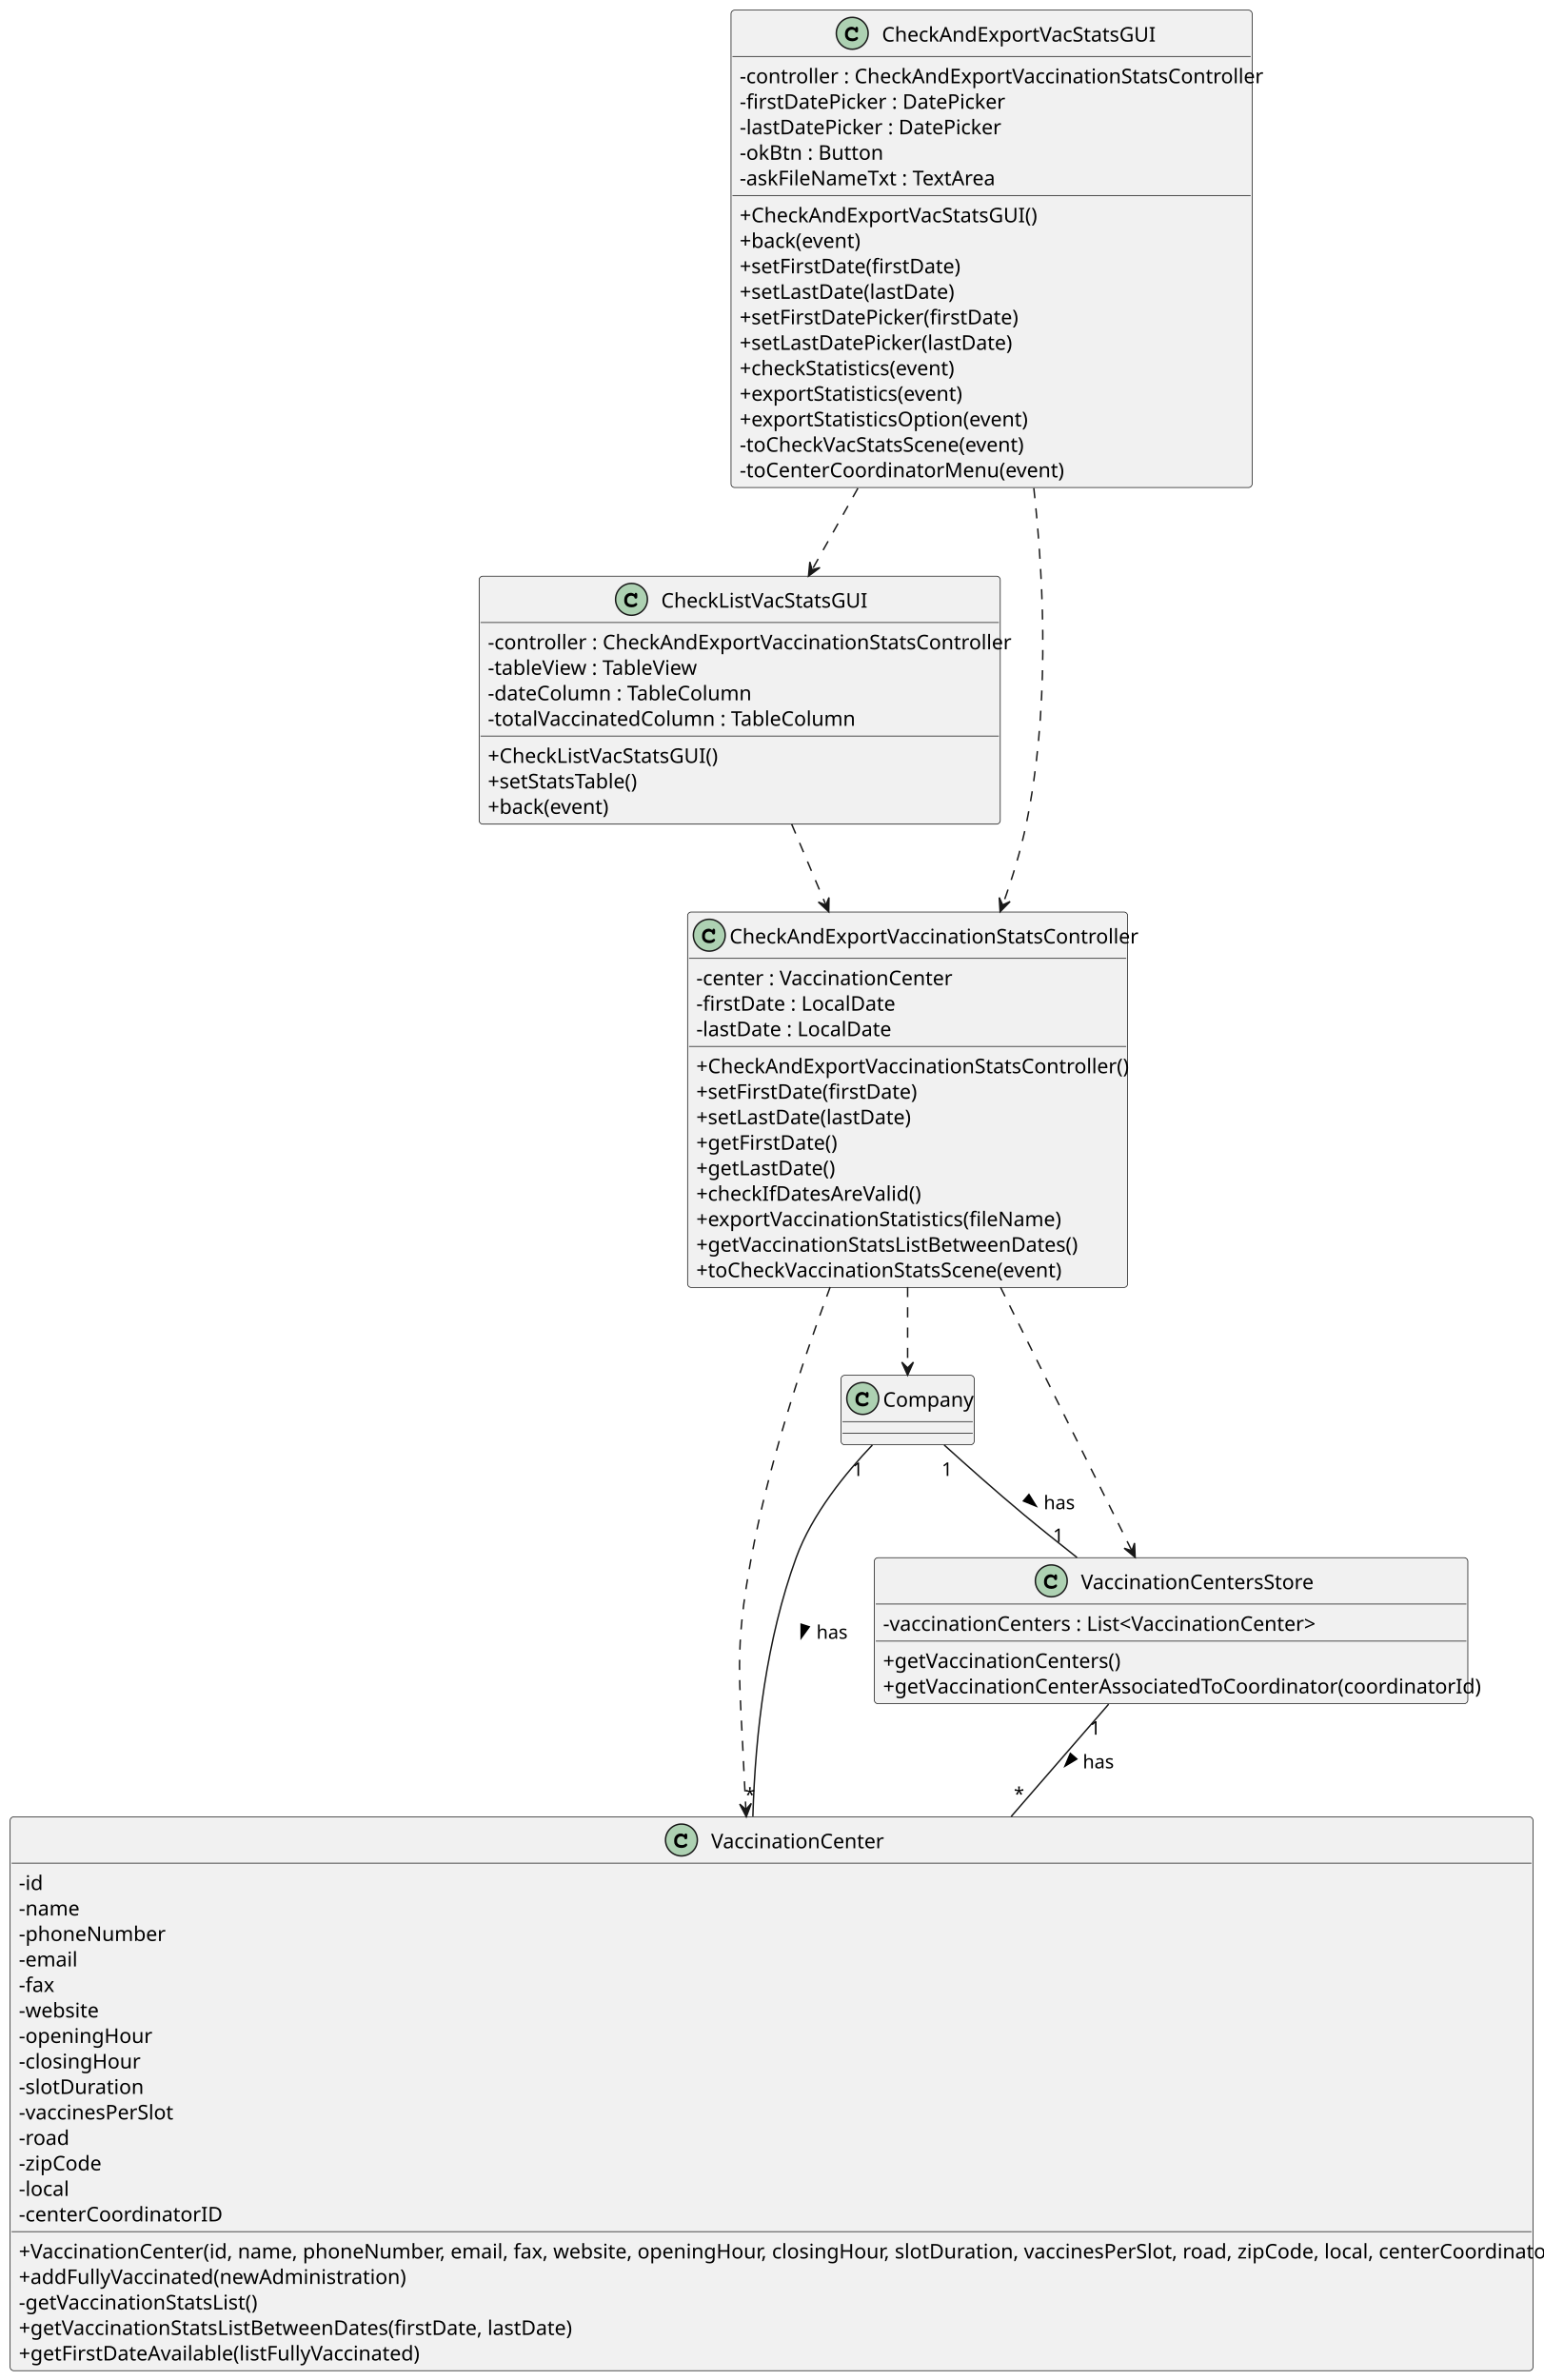
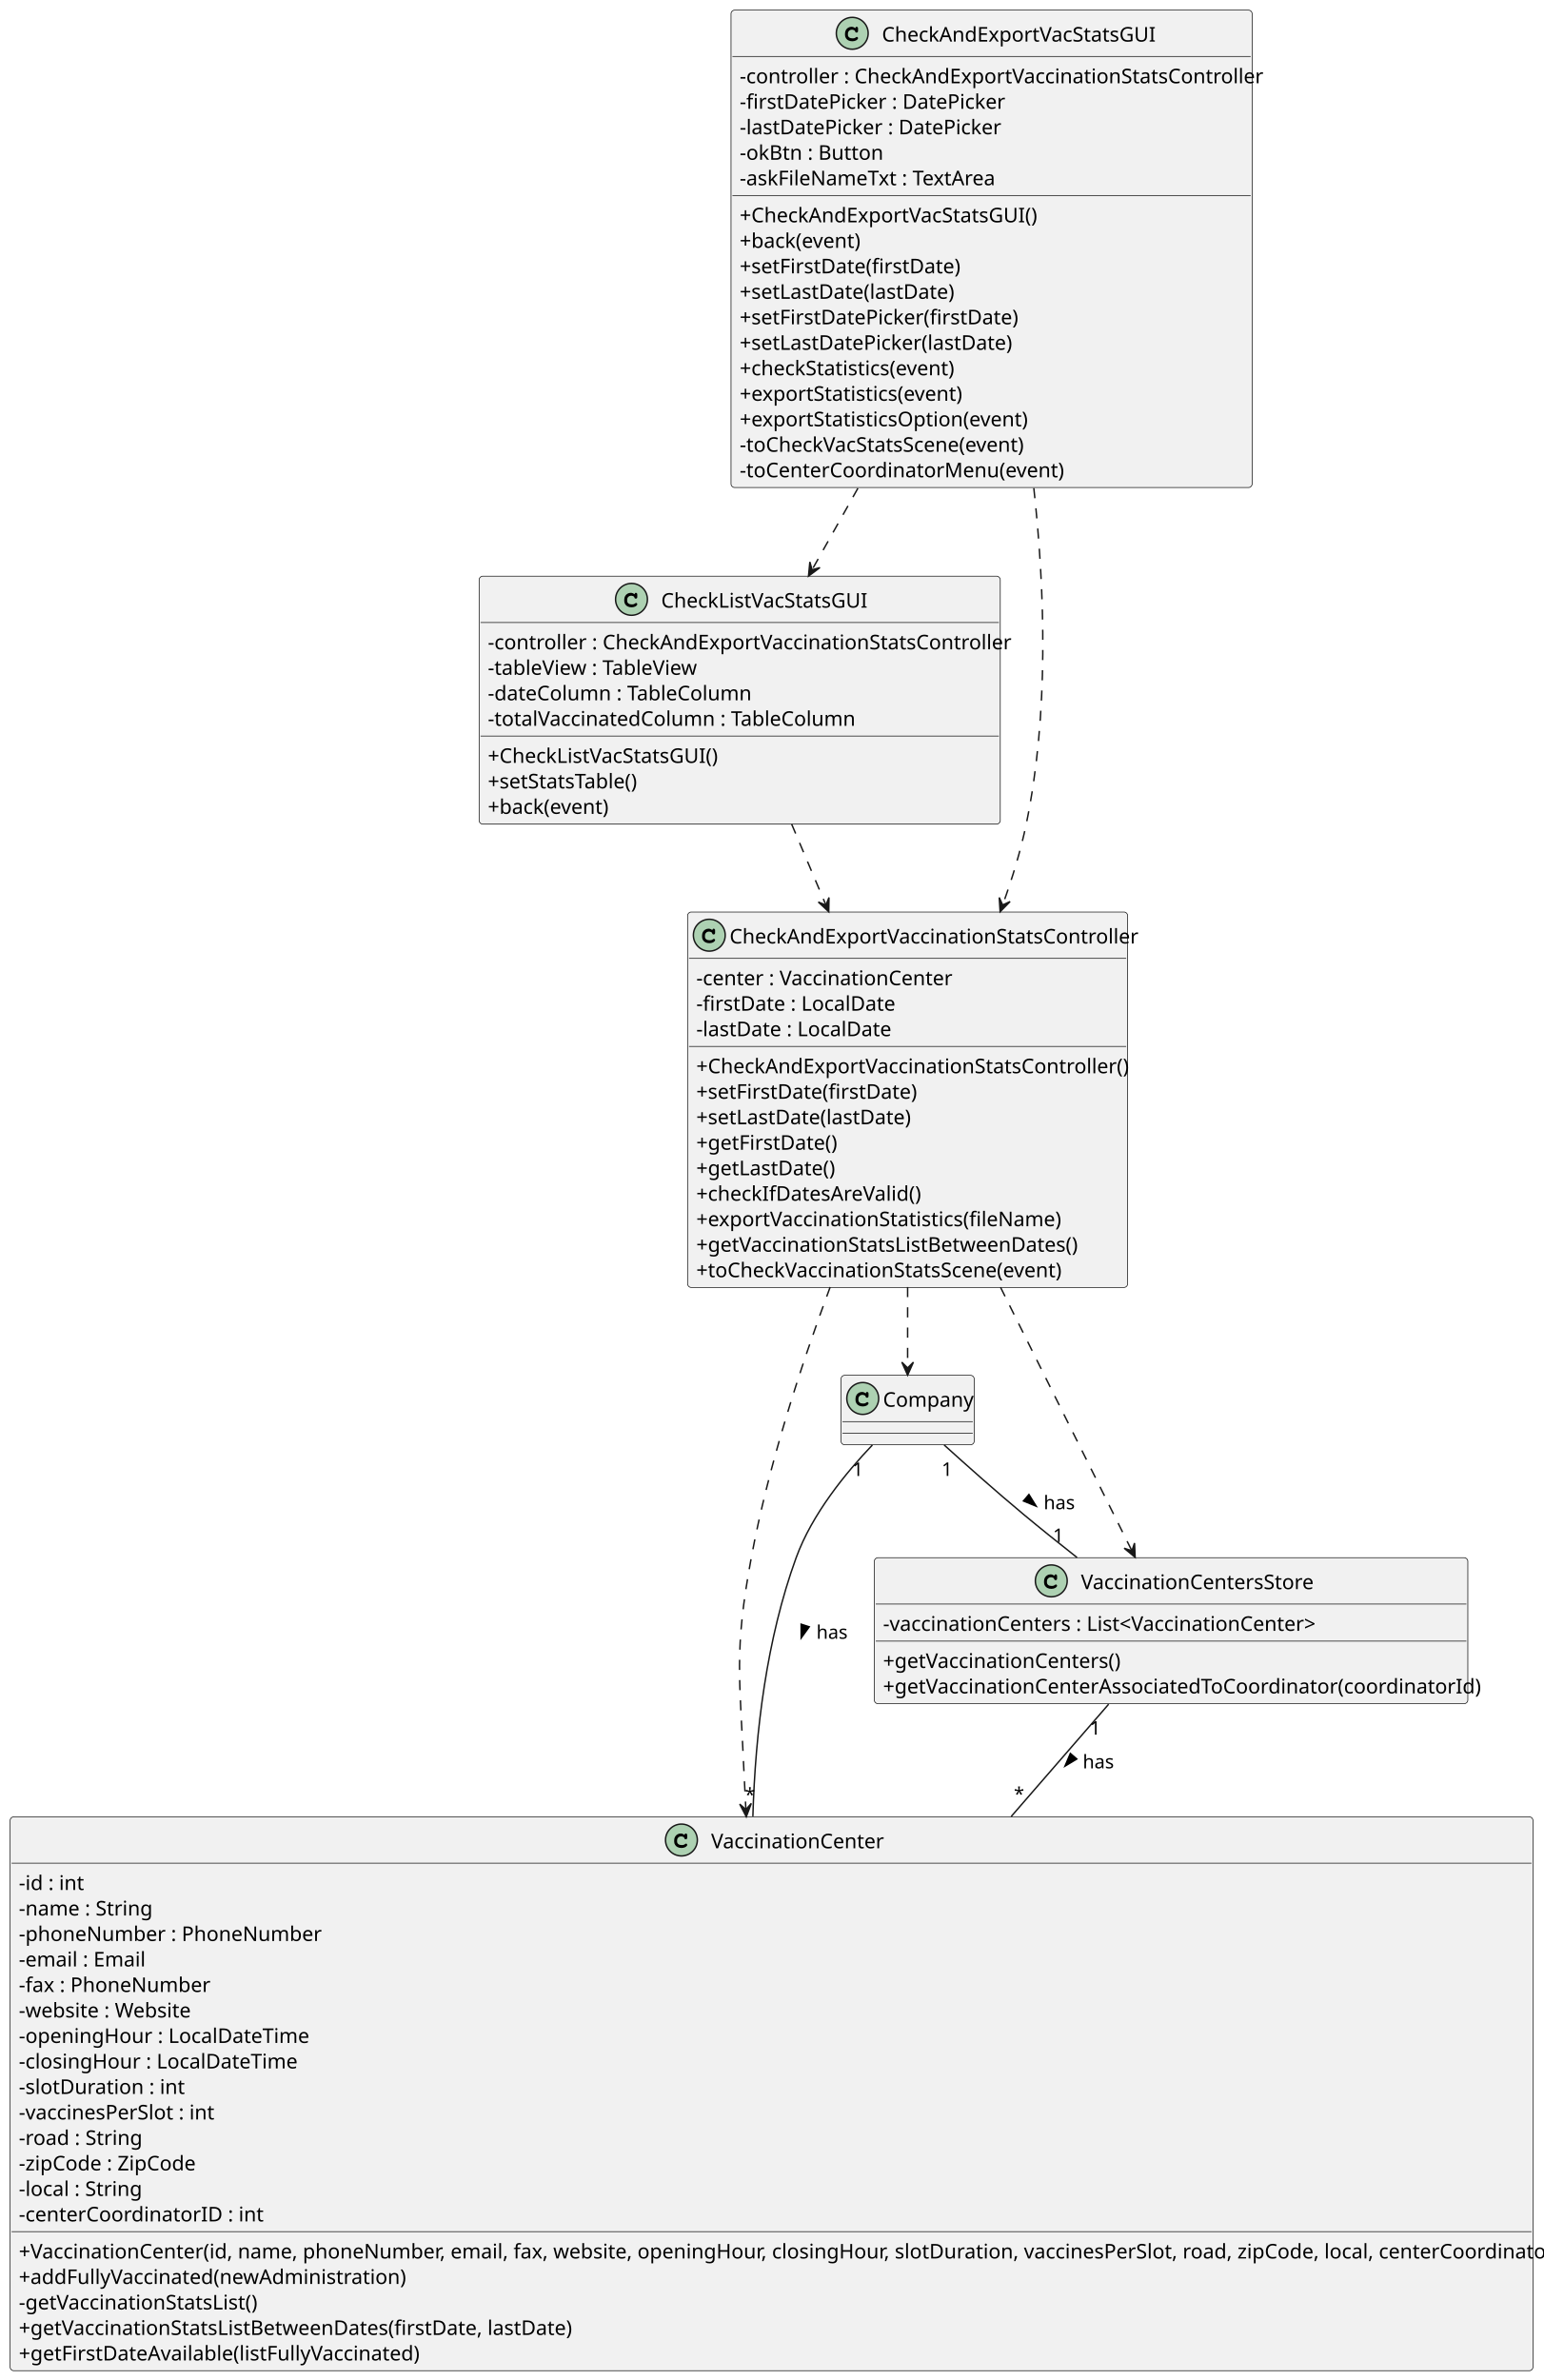
<svg xmlns="http://www.w3.org/2000/svg" contentStyleType="text/css" height="1644px" preserveAspectRatio="none" style="width:1066px;height:1644px;background:#FFFFFF;" version="1.1" viewBox="0 0 1066 1644" width="1066px" zoomAndPan="magnify">
  <defs />
  <g>
    <g id="elem_CheckAndExportVacStatsGUI">
      <rect codeLine="5" fill="#F1F1F1" height="329.75" id="CheckAndExportVacStatsGUI" rx="2.5" ry="2.5" style="stroke:#181818;stroke-width:0.5;" width="360" x="505" y="7" />
      <ellipse cx="588.75" cy="23" fill="#ADD1B2" rx="11" ry="11" style="stroke:#181818;stroke-width:1.0;" />
      <path d="M590.75,19.5 Q590.953,19 591.188,18.75 Q591.422,18.5 591.688,18.5 Q592.156,18.5 592.453,18.781 Q592.75,19.062 592.75,19.719 L592.75,21.281 Q592.75,21.938 592.469,22.219 Q592.188,22.5 591.75,22.5 Q591.359,22.5 591.109,22.328 Q590.859,22.156 590.75,21.703 Q590.703,21.391 590.531,21.219 Q590.219,20.891 589.656,20.703 Q589.094,20.5 588.531,20.5 Q587.828,20.5 587.234,20.781 Q586.656,21.062 586.203,21.688 Q585.75,22.312 585.75,23.172 L585.75,24.094 Q585.75,25.125 586.594,25.812 Q587.438,26.5 588.938,26.5 Q589.828,26.5 590.453,26.297 Q590.812,26.188 591.219,25.828 Q591.484,25.625 591.625,25.562 Q591.766,25.5 591.938,25.5 Q592.266,25.5 592.5,25.766 Q592.75,26.016 592.75,26.375 Q592.75,26.719 592.406,27.125 Q591.906,27.719 591.109,28.047 Q590.062,28.5 588.781,28.5 Q587.281,28.5 586.078,27.906 Q585.109,27.438 584.422,26.422 Q583.75,25.406 583.75,24.203 L583.75,23.109 Q583.75,21.859 584.344,20.766 Q584.953,19.672 586,19.094 Q587.062,18.5 588.25,18.5 Q588.969,18.5 589.594,18.75 Q590.219,19 590.75,19.5 Z " fill="#000000" />
      <text fill="#000000" font-family="sans-serif" font-size="14" lengthAdjust="spacing" textLength="184" x="609.25" y="28.729">CheckAndExportVacStatsGUI</text>
      <line style="stroke:#181818;stroke-width:0.5;" x1="506" x2="864" y1="39" y2="39" />
      <text fill="#000000" font-family="sans-serif" font-size="14" lengthAdjust="spacing" textLength="348" x="511" y="57.533">-controller : CheckAndExportVaccinationStatsController</text>
      <text fill="#000000" font-family="sans-serif" font-size="14" lengthAdjust="spacing" textLength="178" x="511" y="75.143">-firstDatePicker : DatePicker</text>
      <text fill="#000000" font-family="sans-serif" font-size="14" lengthAdjust="spacing" textLength="177" x="511" y="92.752">-lastDatePicker : DatePicker</text>
      <text fill="#000000" font-family="sans-serif" font-size="14" lengthAdjust="spacing" textLength="94" x="511" y="110.361">-okBtn : Button</text>
      <text fill="#000000" font-family="sans-serif" font-size="14" lengthAdjust="spacing" textLength="174" x="511" y="127.971">-askFileNameTxt : TextArea</text>
      <line style="stroke:#181818;stroke-width:0.5;" x1="506" x2="864" y1="135.047" y2="135.047" />
      <text fill="#000000" font-family="sans-serif" font-size="14" lengthAdjust="spacing" textLength="202" x="511" y="153.58">+CheckAndExportVacStatsGUI()</text>
      <text fill="#000000" font-family="sans-serif" font-size="14" lengthAdjust="spacing" textLength="83" x="511" y="171.19">+back(event)</text>
      <text fill="#000000" font-family="sans-serif" font-size="14" lengthAdjust="spacing" textLength="148" x="511" y="188.799">+setFirstDate(firstDate)</text>
      <text fill="#000000" font-family="sans-serif" font-size="14" lengthAdjust="spacing" textLength="146" x="511" y="206.408">+setLastDate(lastDate)</text>
      <text fill="#000000" font-family="sans-serif" font-size="14" lengthAdjust="spacing" textLength="187" x="511" y="224.018">+setFirstDatePicker(firstDate)</text>
      <text fill="#000000" font-family="sans-serif" font-size="14" lengthAdjust="spacing" textLength="185" x="511" y="241.627">+setLastDatePicker(lastDate)</text>
      <text fill="#000000" font-family="sans-serif" font-size="14" lengthAdjust="spacing" textLength="146" x="511" y="259.236">+checkStatistics(event)</text>
      <text fill="#000000" font-family="sans-serif" font-size="14" lengthAdjust="spacing" textLength="148" x="511" y="276.846">+exportStatistics(event)</text>
      <text fill="#000000" font-family="sans-serif" font-size="14" lengthAdjust="spacing" textLength="190" x="511" y="294.455">+exportStatisticsOption(event)</text>
      <text fill="#000000" font-family="sans-serif" font-size="14" lengthAdjust="spacing" textLength="198" x="511" y="312.065">-toCheckVacStatsScene(event)</text>
      <text fill="#000000" font-family="sans-serif" font-size="14" lengthAdjust="spacing" textLength="215" x="511" y="329.674">-toCenterCoordinatorMenu(event)</text>
    </g>
    <g id="elem_CheckListVacStatsGUI">
      <rect codeLine="26" fill="#F1F1F1" height="171.266" id="CheckListVacStatsGUI" rx="2.5" ry="2.5" style="stroke:#181818;stroke-width:0.5;" width="360" x="331" y="398" />
      <ellipse cx="436.25" cy="414" fill="#ADD1B2" rx="11" ry="11" style="stroke:#181818;stroke-width:1.0;" />
      <path d="M438.25,410.5 Q438.453,410 438.688,409.75 Q438.922,409.5 439.188,409.5 Q439.656,409.5 439.953,409.781 Q440.25,410.062 440.25,410.719 L440.25,412.281 Q440.25,412.938 439.969,413.219 Q439.688,413.5 439.25,413.5 Q438.859,413.5 438.609,413.328 Q438.359,413.156 438.25,412.703 Q438.203,412.391 438.031,412.219 Q437.719,411.891 437.156,411.703 Q436.594,411.5 436.031,411.5 Q435.328,411.5 434.734,411.781 Q434.156,412.062 433.703,412.688 Q433.25,413.312 433.25,414.172 L433.25,415.094 Q433.25,416.125 434.094,416.812 Q434.938,417.5 436.438,417.5 Q437.328,417.5 437.953,417.297 Q438.312,417.188 438.719,416.828 Q438.984,416.625 439.125,416.562 Q439.266,416.5 439.438,416.5 Q439.766,416.5 440,416.766 Q440.25,417.016 440.25,417.375 Q440.25,417.719 439.906,418.125 Q439.406,418.719 438.609,419.047 Q437.562,419.5 436.281,419.5 Q434.781,419.5 433.578,418.906 Q432.609,418.438 431.922,417.422 Q431.25,416.406 431.25,415.203 L431.25,414.109 Q431.25,412.859 431.844,411.766 Q432.453,410.672 433.5,410.094 Q434.562,409.5 435.75,409.5 Q436.469,409.5 437.094,409.75 Q437.719,410 438.25,410.5 Z " fill="#000000" />
      <text fill="#000000" font-family="sans-serif" font-size="14" lengthAdjust="spacing" textLength="141" x="456.75" y="419.728">CheckListVacStatsGUI</text>
      <line style="stroke:#181818;stroke-width:0.5;" x1="332" x2="690" y1="430" y2="430" />
      <text fill="#000000" font-family="sans-serif" font-size="14" lengthAdjust="spacing" textLength="348" x="337" y="448.533">-controller : CheckAndExportVaccinationStatsController</text>
      <text fill="#000000" font-family="sans-serif" font-size="14" lengthAdjust="spacing" textLength="142" x="337" y="466.143">-tableView : TableView</text>
      <text fill="#000000" font-family="sans-serif" font-size="14" lengthAdjust="spacing" textLength="177" x="337" y="483.752">-dateColumn : TableColumn</text>
      <text fill="#000000" font-family="sans-serif" font-size="14" lengthAdjust="spacing" textLength="246" x="337" y="501.361">-totalVaccinatedColumn : TableColumn</text>
      <line style="stroke:#181818;stroke-width:0.5;" x1="332" x2="690" y1="508.438" y2="508.438" />
      <text fill="#000000" font-family="sans-serif" font-size="14" lengthAdjust="spacing" textLength="159" x="337" y="526.971">+CheckListVacStatsGUI()</text>
      <text fill="#000000" font-family="sans-serif" font-size="14" lengthAdjust="spacing" textLength="105" x="337" y="544.58">+setStatsTable()</text>
      <text fill="#000000" font-family="sans-serif" font-size="14" lengthAdjust="spacing" textLength="83" x="337" y="562.189">+back(event)</text>
    </g>
    <g id="elem_CheckAndExportVaccinationStatsController">
      <rect codeLine="38" fill="#F1F1F1" height="259.312" id="CheckAndExportVaccinationStatsController" rx="2.5" ry="2.5" style="stroke:#181818;stroke-width:0.5;" width="304" x="475" y="630" />
      <ellipse cx="490" cy="646" fill="#ADD1B2" rx="11" ry="11" style="stroke:#181818;stroke-width:1.0;" />
      <path d="M492,642.5 Q492.203,642 492.438,641.75 Q492.672,641.5 492.938,641.5 Q493.406,641.5 493.703,641.781 Q494,642.062 494,642.719 L494,644.281 Q494,644.938 493.719,645.219 Q493.438,645.5 493,645.5 Q492.609,645.5 492.359,645.328 Q492.109,645.156 492,644.703 Q491.953,644.391 491.781,644.219 Q491.469,643.891 490.906,643.703 Q490.344,643.5 489.781,643.5 Q489.078,643.5 488.484,643.781 Q487.906,644.062 487.453,644.688 Q487,645.312 487,646.172 L487,647.094 Q487,648.125 487.844,648.812 Q488.688,649.5 490.188,649.5 Q491.078,649.5 491.703,649.297 Q492.062,649.188 492.469,648.828 Q492.734,648.625 492.875,648.562 Q493.016,648.5 493.188,648.5 Q493.516,648.5 493.75,648.766 Q494,649.016 494,649.375 Q494,649.719 493.656,650.125 Q493.156,650.719 492.359,651.047 Q491.312,651.5 490.031,651.5 Q488.531,651.5 487.328,650.906 Q486.359,650.438 485.672,649.422 Q485,648.406 485,647.203 L485,646.109 Q485,644.859 485.594,643.766 Q486.203,642.672 487.25,642.094 Q488.312,641.5 489.5,641.5 Q490.219,641.5 490.844,641.75 Q491.469,642 492,642.5 Z " fill="#000000" />
      <text fill="#000000" font-family="sans-serif" font-size="14" lengthAdjust="spacing" textLength="272" x="504" y="651.729">CheckAndExportVaccinationStatsController</text>
      <line style="stroke:#181818;stroke-width:0.5;" x1="476" x2="778" y1="662" y2="662" />
      <text fill="#000000" font-family="sans-serif" font-size="14" lengthAdjust="spacing" textLength="173" x="481" y="680.533">-center : VaccinationCenter</text>
      <text fill="#000000" font-family="sans-serif" font-size="14" lengthAdjust="spacing" textLength="134" x="481" y="698.143">-firstDate : LocalDate</text>
      <text fill="#000000" font-family="sans-serif" font-size="14" lengthAdjust="spacing" textLength="133" x="481" y="715.752">-lastDate : LocalDate</text>
      <line style="stroke:#181818;stroke-width:0.5;" x1="476" x2="778" y1="722.828" y2="722.828" />
      <text fill="#000000" font-family="sans-serif" font-size="14" lengthAdjust="spacing" textLength="290" x="481" y="741.361">+CheckAndExportVaccinationStatsController()</text>
      <text fill="#000000" font-family="sans-serif" font-size="14" lengthAdjust="spacing" textLength="148" x="481" y="758.971">+setFirstDate(firstDate)</text>
      <text fill="#000000" font-family="sans-serif" font-size="14" lengthAdjust="spacing" textLength="146" x="481" y="776.58">+setLastDate(lastDate)</text>
      <text fill="#000000" font-family="sans-serif" font-size="14" lengthAdjust="spacing" textLength="96" x="481" y="794.189">+getFirstDate()</text>
      <text fill="#000000" font-family="sans-serif" font-size="14" lengthAdjust="spacing" textLength="95" x="481" y="811.799">+getLastDate()</text>
      <text fill="#000000" font-family="sans-serif" font-size="14" lengthAdjust="spacing" textLength="152" x="481" y="829.408">+checkIfDatesAreValid()</text>
      <text fill="#000000" font-family="sans-serif" font-size="14" lengthAdjust="spacing" textLength="240" x="481" y="847.018">+exportVaccinationStatistics(fileName)</text>
      <text fill="#000000" font-family="sans-serif" font-size="14" lengthAdjust="spacing" textLength="256" x="481" y="864.627">+getVaccinationStatsListBetweenDates()</text>
      <text fill="#000000" font-family="sans-serif" font-size="14" lengthAdjust="spacing" textLength="250" x="481" y="882.236">+toCheckVaccinationStatsScene(event)</text>
    </g>
    <g id="elem_Company">
      <rect codeLine="55" fill="#F1F1F1" height="48" id="Company" rx="2.5" ry="2.5" style="stroke:#181818;stroke-width:0.5;" width="92" x="581" y="950" />
      <ellipse cx="596" cy="966" fill="#ADD1B2" rx="11" ry="11" style="stroke:#181818;stroke-width:1.0;" />
      <path d="M598,962.5 Q598.203,962 598.438,961.75 Q598.672,961.5 598.938,961.5 Q599.406,961.5 599.703,961.781 Q600,962.062 600,962.719 L600,964.281 Q600,964.938 599.719,965.219 Q599.438,965.5 599,965.5 Q598.609,965.5 598.359,965.328 Q598.109,965.156 598,964.703 Q597.953,964.391 597.781,964.219 Q597.469,963.891 596.906,963.703 Q596.344,963.5 595.781,963.5 Q595.078,963.5 594.484,963.781 Q593.906,964.062 593.453,964.688 Q593,965.312 593,966.172 L593,967.094 Q593,968.125 593.844,968.812 Q594.688,969.5 596.188,969.5 Q597.078,969.5 597.703,969.297 Q598.062,969.188 598.469,968.828 Q598.734,968.625 598.875,968.562 Q599.016,968.5 599.188,968.5 Q599.516,968.5 599.75,968.766 Q600,969.016 600,969.375 Q600,969.719 599.656,970.125 Q599.156,970.719 598.359,971.047 Q597.312,971.5 596.031,971.5 Q594.531,971.5 593.328,970.906 Q592.359,970.438 591.672,969.422 Q591,968.406 591,967.203 L591,966.109 Q591,964.859 591.594,963.766 Q592.203,962.672 593.25,962.094 Q594.312,961.5 595.5,961.5 Q596.219,961.5 596.844,961.75 Q597.469,962 598,962.5 Z " fill="#000000" />
      <text fill="#000000" font-family="sans-serif" font-size="14" lengthAdjust="spacing" textLength="60" x="610" y="971.729">Company</text>
      <line style="stroke:#181818;stroke-width:0.5;" x1="582" x2="672" y1="982" y2="982" />
      <line style="stroke:#181818;stroke-width:0.5;" x1="582" x2="672" y1="990" y2="990" />
    </g>
    <g id="elem_VaccinationCenter">
      <rect codeLine="59" fill="#F1F1F1" height="382.578" id="VaccinationCenter" rx="2.5" ry="2.5" style="stroke:#181818;stroke-width:0.5;" width="1052" x="7" y="1255" />
      <ellipse cx="470.75" cy="1271" fill="#ADD1B2" rx="11" ry="11" style="stroke:#181818;stroke-width:1.0;" />
      <path d="M472.75,1267.5 Q472.953,1267 473.188,1266.75 Q473.422,1266.5 473.688,1266.5 Q474.156,1266.5 474.453,1266.781 Q474.75,1267.062 474.75,1267.719 L474.75,1269.281 Q474.75,1269.938 474.469,1270.219 Q474.188,1270.5 473.75,1270.5 Q473.359,1270.5 473.109,1270.328 Q472.859,1270.156 472.75,1269.703 Q472.703,1269.391 472.531,1269.219 Q472.219,1268.891 471.656,1268.703 Q471.094,1268.5 470.531,1268.5 Q469.828,1268.5 469.234,1268.781 Q468.656,1269.062 468.203,1269.688 Q467.75,1270.312 467.75,1271.172 L467.75,1272.094 Q467.75,1273.125 468.594,1273.812 Q469.438,1274.5 470.938,1274.5 Q471.828,1274.5 472.453,1274.297 Q472.812,1274.188 473.219,1273.828 Q473.484,1273.625 473.625,1273.562 Q473.766,1273.5 473.938,1273.5 Q474.266,1273.5 474.5,1273.766 Q474.75,1274.016 474.75,1274.375 Q474.75,1274.719 474.406,1275.125 Q473.906,1275.719 473.109,1276.047 Q472.062,1276.5 470.781,1276.5 Q469.281,1276.5 468.078,1275.906 Q467.109,1275.438 466.422,1274.422 Q465.75,1273.406 465.75,1272.203 L465.75,1271.109 Q465.75,1269.859 466.344,1268.766 Q466.953,1267.672 468,1267.094 Q469.062,1266.5 470.25,1266.5 Q470.969,1266.5 471.594,1266.75 Q472.219,1267 472.75,1267.5 Z " fill="#000000" />
      <text fill="#000000" font-family="sans-serif" font-size="14" lengthAdjust="spacing" textLength="116" x="491.25" y="1276.728">VaccinationCenter</text>
      <line style="stroke:#181818;stroke-width:0.5;" x1="8" x2="1058" y1="1287" y2="1287" />
-       <text fill="#000000" font-family="sans-serif" font-size="14" lengthAdjust="spacing" textLength="16" x="13" y="1305.533">-id</text>
-       <text fill="#000000" font-family="sans-serif" font-size="14" lengthAdjust="spacing" textLength="40" x="13" y="1323.143">-name</text>
-       <text fill="#000000" font-family="sans-serif" font-size="14" lengthAdjust="spacing" textLength="94" x="13" y="1340.752">-phoneNumber</text>
-       <text fill="#000000" font-family="sans-serif" font-size="14" lengthAdjust="spacing" textLength="38" x="13" y="1358.361">-email</text>
-       <text fill="#000000" font-family="sans-serif" font-size="14" lengthAdjust="spacing" textLength="23" x="13" y="1375.971">-fax</text>
-       <text fill="#000000" font-family="sans-serif" font-size="14" lengthAdjust="spacing" textLength="52" x="13" y="1393.58">-website</text>
-       <text fill="#000000" font-family="sans-serif" font-size="14" lengthAdjust="spacing" textLength="86" x="13" y="1411.189">-openingHour</text>
-       <text fill="#000000" font-family="sans-serif" font-size="14" lengthAdjust="spacing" textLength="79" x="13" y="1428.799">-closingHour</text>
-       <text fill="#000000" font-family="sans-serif" font-size="14" lengthAdjust="spacing" textLength="81" x="13" y="1446.408">-slotDuration</text>
-       <text fill="#000000" font-family="sans-serif" font-size="14" lengthAdjust="spacing" textLength="106" x="13" y="1464.018">-vaccinesPerSlot</text>
-       <text fill="#000000" font-family="sans-serif" font-size="14" lengthAdjust="spacing" textLength="34" x="13" y="1481.627">-road</text>
-       <text fill="#000000" font-family="sans-serif" font-size="14" lengthAdjust="spacing" textLength="56" x="13" y="1499.236">-zipCode</text>
-       <text fill="#000000" font-family="sans-serif" font-size="14" lengthAdjust="spacing" textLength="34" x="13" y="1516.846">-local</text>
-       <text fill="#000000" font-family="sans-serif" font-size="14" lengthAdjust="spacing" textLength="133" x="13" y="1534.455">-centerCoordinatorID</text>
+       <text fill="#000000" font-family="sans-serif" font-size="14" lengthAdjust="spacing" textLength="43" x="13" y="1305.533">-id : int</text>
+       <text fill="#000000" font-family="sans-serif" font-size="14" lengthAdjust="spacing" textLength="89" x="13" y="1323.143">-name : String</text>
+       <text fill="#000000" font-family="sans-serif" font-size="14" lengthAdjust="spacing" textLength="196" x="13" y="1340.752">-phoneNumber : PhoneNumber</text>
+       <text fill="#000000" font-family="sans-serif" font-size="14" lengthAdjust="spacing" textLength="84" x="13" y="1358.361">-email : Email</text>
+       <text fill="#000000" font-family="sans-serif" font-size="14" lengthAdjust="spacing" textLength="125" x="13" y="1375.971">-fax : PhoneNumber</text>
+       <text fill="#000000" font-family="sans-serif" font-size="14" lengthAdjust="spacing" textLength="115" x="13" y="1393.58">-website : Website</text>
+       <text fill="#000000" font-family="sans-serif" font-size="14" lengthAdjust="spacing" textLength="193" x="13" y="1411.189">-openingHour : LocalDateTime</text>
+       <text fill="#000000" font-family="sans-serif" font-size="14" lengthAdjust="spacing" textLength="186" x="13" y="1428.799">-closingHour : LocalDateTime</text>
+       <text fill="#000000" font-family="sans-serif" font-size="14" lengthAdjust="spacing" textLength="108" x="13" y="1446.408">-slotDuration : int</text>
+       <text fill="#000000" font-family="sans-serif" font-size="14" lengthAdjust="spacing" textLength="133" x="13" y="1464.018">-vaccinesPerSlot : int</text>
+       <text fill="#000000" font-family="sans-serif" font-size="14" lengthAdjust="spacing" textLength="83" x="13" y="1481.627">-road : String</text>
+       <text fill="#000000" font-family="sans-serif" font-size="14" lengthAdjust="spacing" textLength="121" x="13" y="1499.236">-zipCode : ZipCode</text>
+       <text fill="#000000" font-family="sans-serif" font-size="14" lengthAdjust="spacing" textLength="83" x="13" y="1516.846">-local : String</text>
+       <text fill="#000000" font-family="sans-serif" font-size="14" lengthAdjust="spacing" textLength="160" x="13" y="1534.455">-centerCoordinatorID : int</text>
      <line style="stroke:#181818;stroke-width:0.5;" x1="8" x2="1058" y1="1541.531" y2="1541.531" />
      <text fill="#000000" font-family="sans-serif" font-size="14" lengthAdjust="spacing" textLength="1040" x="13" y="1560.064">+VaccinationCenter(id, name, phoneNumber, email, fax, website, openingHour, closingHour, slotDuration, vaccinesPerSlot, road, zipCode, local, centerCoordinatorID)</text>
      <text fill="#000000" font-family="sans-serif" font-size="14" lengthAdjust="spacing" textLength="256" x="13" y="1577.674">+addFullyVaccinated(newAdministration)</text>
      <text fill="#000000" font-family="sans-serif" font-size="14" lengthAdjust="spacing" textLength="162" x="13" y="1595.283">-getVaccinationStatsList()</text>
      <text fill="#000000" font-family="sans-serif" font-size="14" lengthAdjust="spacing" textLength="369" x="13" y="1612.893">+getVaccinationStatsListBetweenDates(firstDate, lastDate)</text>
      <text fill="#000000" font-family="sans-serif" font-size="14" lengthAdjust="spacing" textLength="270" x="13" y="1630.502">+getFirstDateAvailable(listFullyVaccinated)</text>
    </g>
    <g id="elem_VaccinationCentersStore">
      <rect codeLine="81" fill="#F1F1F1" height="100.828" id="VaccinationCentersStore" rx="2.5" ry="2.5" style="stroke:#181818;stroke-width:0.5;" width="410" x="604" y="1076" />
      <ellipse cx="726.25" cy="1092" fill="#ADD1B2" rx="11" ry="11" style="stroke:#181818;stroke-width:1.0;" />
      <path d="M728.25,1088.5 Q728.453,1088 728.688,1087.75 Q728.922,1087.5 729.188,1087.5 Q729.656,1087.5 729.953,1087.781 Q730.25,1088.062 730.25,1088.719 L730.25,1090.281 Q730.25,1090.938 729.969,1091.219 Q729.688,1091.5 729.25,1091.5 Q728.859,1091.5 728.609,1091.328 Q728.359,1091.156 728.25,1090.703 Q728.203,1090.391 728.031,1090.219 Q727.719,1089.891 727.156,1089.703 Q726.594,1089.5 726.031,1089.5 Q725.328,1089.5 724.734,1089.781 Q724.156,1090.062 723.703,1090.688 Q723.25,1091.312 723.25,1092.172 L723.25,1093.094 Q723.25,1094.125 724.094,1094.812 Q724.938,1095.5 726.438,1095.5 Q727.328,1095.5 727.953,1095.297 Q728.312,1095.188 728.719,1094.828 Q728.984,1094.625 729.125,1094.562 Q729.266,1094.5 729.438,1094.5 Q729.766,1094.5 730,1094.766 Q730.25,1095.016 730.25,1095.375 Q730.25,1095.719 729.906,1096.125 Q729.406,1096.719 728.609,1097.047 Q727.562,1097.5 726.281,1097.5 Q724.781,1097.5 723.578,1096.906 Q722.609,1096.438 721.922,1095.422 Q721.25,1094.406 721.25,1093.203 L721.25,1092.109 Q721.25,1090.859 721.844,1089.766 Q722.453,1088.672 723.5,1088.094 Q724.562,1087.5 725.75,1087.5 Q726.469,1087.5 727.094,1087.75 Q727.719,1088 728.25,1088.5 Z " fill="#000000" />
      <text fill="#000000" font-family="sans-serif" font-size="14" lengthAdjust="spacing" textLength="157" x="746.75" y="1097.728">VaccinationCentersStore</text>
      <line style="stroke:#181818;stroke-width:0.5;" x1="605" x2="1013" y1="1108" y2="1108" />
      <text fill="#000000" font-family="sans-serif" font-size="14" lengthAdjust="spacing" textLength="292" x="610" y="1126.533">-vaccinationCenters : List&lt;VaccinationCenter&gt;</text>
      <line style="stroke:#181818;stroke-width:0.5;" x1="605" x2="1013" y1="1133.609" y2="1133.609" />
      <text fill="#000000" font-family="sans-serif" font-size="14" lengthAdjust="spacing" textLength="161" x="610" y="1152.143">+getVaccinationCenters()</text>
      <text fill="#000000" font-family="sans-serif" font-size="14" lengthAdjust="spacing" textLength="398" x="610" y="1169.752">+getVaccinationCenterAssociatedToCoordinator(coordinatorId)</text>
    </g>
    <g id="link_CheckAndExportVacStatsGUI_CheckListVacStatsGUI">
      <path codeLine="90" d="M592.65,337.27 C581.78,356.61 571.02,375.75 561.05,393.47 " fill="none" id="CheckAndExportVacStatsGUI-to-CheckListVacStatsGUI" style="stroke:#181818;stroke-width:1.0;stroke-dasharray:7.0,7.0;" />
      <polygon fill="#181818" points="558.53,397.95,566.435,392.075,560.986,393.595,559.467,388.146,558.53,397.95" style="stroke:#181818;stroke-width:1.0;" />
    </g>
    <g id="link_CheckAndExportVacStatsGUI_CheckAndExportVaccinationStatsController">
      <path codeLine="91" d="M714.19,337.19 C722.03,408.98 724.57,493.8 709,569 C705.18,587.45 699.47,606.31 692.81,624.64 " fill="none" id="CheckAndExportVacStatsGUI-to-CheckAndExportVaccinationStatsController" style="stroke:#181818;stroke-width:1.0;stroke-dasharray:7.0,7.0;" />
      <polygon fill="#181818" points="690.91,629.79,697.797,622.749,692.653,625.104,690.298,619.96,690.91,629.79" style="stroke:#181818;stroke-width:1.0;" />
    </g>
    <g id="link_CheckListVacStatsGUI_CheckAndExportVaccinationStatsController">
      <path codeLine="92" d="M546.91,569.32 C554.39,587 562.45,606.03 570.48,624.99 " fill="none" id="CheckListVacStatsGUI-to-CheckAndExportVaccinationStatsController" style="stroke:#181818;stroke-width:1.0;stroke-dasharray:7.0,7.0;" />
      <polygon fill="#181818" points="572.51,629.8,572.678,619.953,570.558,625.197,565.313,623.076,572.51,629.8" style="stroke:#181818;stroke-width:1.0;" />
    </g>
    <g id="link_CheckAndExportVaccinationStatsController_VaccinationCentersStore">
      <path codeLine="96" d="M691.17,889.19 C722.3,951.62 758.03,1023.28 781.91,1071.17 " fill="none" id="CheckAndExportVaccinationStatsController-to-VaccinationCentersStore" style="stroke:#181818;stroke-width:1.0;stroke-dasharray:7.0,7.0;" />
      <polygon fill="#181818" points="784.18,1075.73,783.758,1065.89,781.955,1071.252,776.593,1069.45,784.18,1075.73" style="stroke:#181818;stroke-width:1.0;" />
    </g>
    <g id="link_CheckAndExportVaccinationStatsController_VaccinationCenter">
      <path codeLine="97" d="M573.48,889.07 C552.52,945.42 530.73,1012.96 519,1076 C506.88,1141.14 511.15,1158.8 514,1225 C514.35,1233.11 514.77,1241.38 515.25,1249.73 " fill="none" id="CheckAndExportVaccinationStatsController-to-VaccinationCenter" style="stroke:#181818;stroke-width:1.0;stroke-dasharray:7.0,7.0;" />
      <polygon fill="#181818" points="515.55,1254.94,519.004,1245.717,515.25,1249.949,511.018,1246.196,515.55,1254.94" style="stroke:#181818;stroke-width:1.0;" />
    </g>
    <g id="link_CheckAndExportVaccinationStatsController_Company">
      <path codeLine="98" d="M627,889.01 C627,909.88 627,929.54 627,944.59 " fill="none" id="CheckAndExportVaccinationStatsController-to-Company" style="stroke:#181818;stroke-width:1.0;stroke-dasharray:7.0,7.0;" />
      <polygon fill="#181818" points="627,949.92,631,940.92,627,944.92,623,940.92,627,949.92" style="stroke:#181818;stroke-width:1.0;" />
    </g>
    <g id="link_Company_VaccinationCentersStore">
      <path codeLine="104" d="M652.22,998.12 C667.79,1012.21 688.3,1030.44 707,1046 C718.82,1055.84 731.62,1066.1 744.03,1075.86 " fill="none" id="Company-VaccinationCentersStore" style="stroke:#181818;stroke-width:1.0;" />
      <polygon fill="#000000" points="715.816,1040.407,710.812,1032.319,707.014,1036.805,715.816,1040.407" style="stroke:#000000;stroke-width:1.0;" />
      <text fill="#000000" font-family="sans-serif" font-size="13" lengthAdjust="spacing" textLength="21" x="721" y="1042.495">has</text>
      <text fill="#000000" font-family="sans-serif" font-size="13" lengthAdjust="spacing" textLength="7" x="650.514" y="1019.487">1</text>
      <text fill="#000000" font-family="sans-serif" font-size="13" lengthAdjust="spacing" textLength="7" x="727.401" y="1065.146">1</text>
    </g>
    <g id="link_Company_VaccinationCenter">
      <path codeLine="105" d="M602.66,998.16 C584.5,1017.15 561,1045.75 550,1076 C529.65,1131.98 521.82,1195.9 520.1,1254.65 " fill="none" id="Company-VaccinationCenter" style="stroke:#181818;stroke-width:1.0;" />
      <polygon fill="#000000" points="553.468,1131.435,559.037,1123.726,553.442,1121.925,553.468,1131.435" style="stroke:#000000;stroke-width:1.0;" />
      <text fill="#000000" font-family="sans-serif" font-size="13" lengthAdjust="spacing" textLength="21" x="564" y="1131.995">has</text>
      <text fill="#000000" font-family="sans-serif" font-size="13" lengthAdjust="spacing" textLength="7" x="588.874" y="1019.537">1</text>
      <text fill="#000000" font-family="sans-serif" font-size="13" lengthAdjust="spacing" textLength="5" x="514.498" y="1244.354">*</text>
    </g>
    <g id="link_VaccinationCentersStore_VaccinationCenter">
      <path codeLine="106" d="M765.88,1177.19 C746.92,1199.02 723.35,1226.19 698.53,1254.78 " fill="none" id="VaccinationCentersStore-VaccinationCenter" style="stroke:#181818;stroke-width:1.0;" />
      <polygon fill="#000000" points="735.722,1219.952,743.871,1215.047,739.432,1211.195,735.722,1219.952" style="stroke:#000000;stroke-width:1.0;" />
      <text fill="#000000" font-family="sans-serif" font-size="13" lengthAdjust="spacing" textLength="21" x="748" y="1221.495">has</text>
      <text fill="#000000" font-family="sans-serif" font-size="13" lengthAdjust="spacing" textLength="7" x="752.907" y="1198.238">1</text>
      <text fill="#000000" font-family="sans-serif" font-size="13" lengthAdjust="spacing" textLength="5" x="700.408" y="1243.866">*</text>
    </g>
  </g>
</svg>
